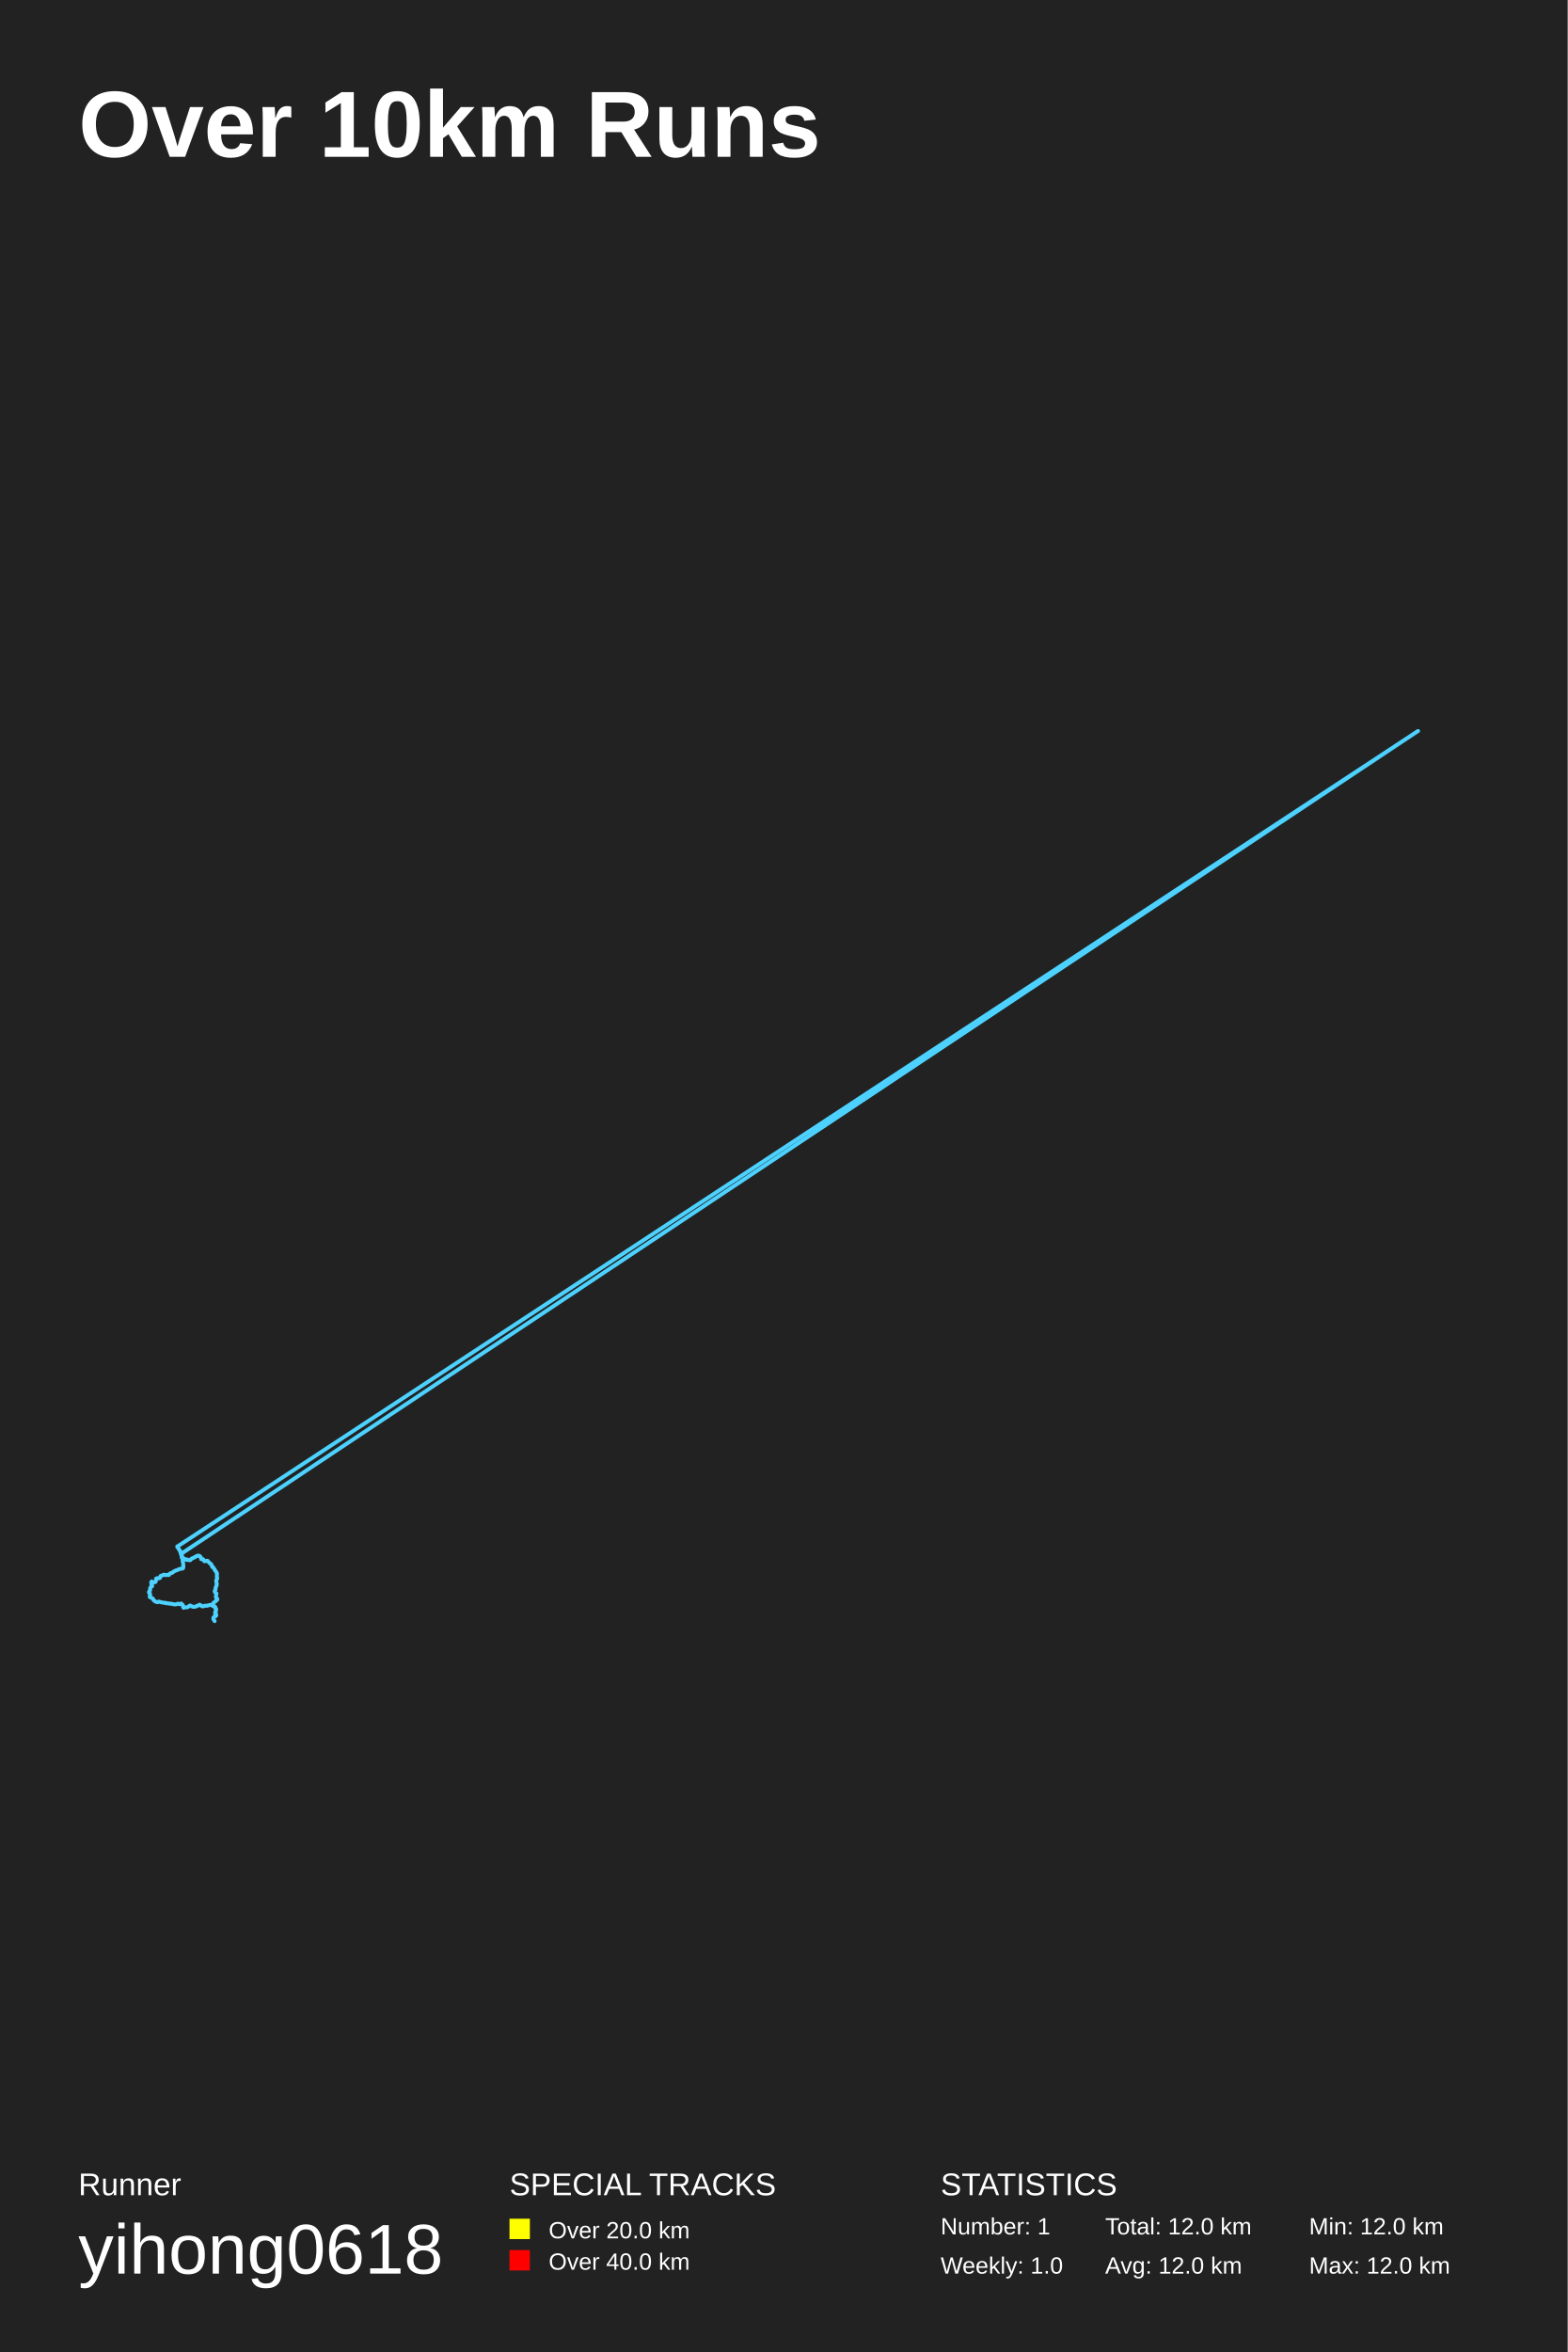
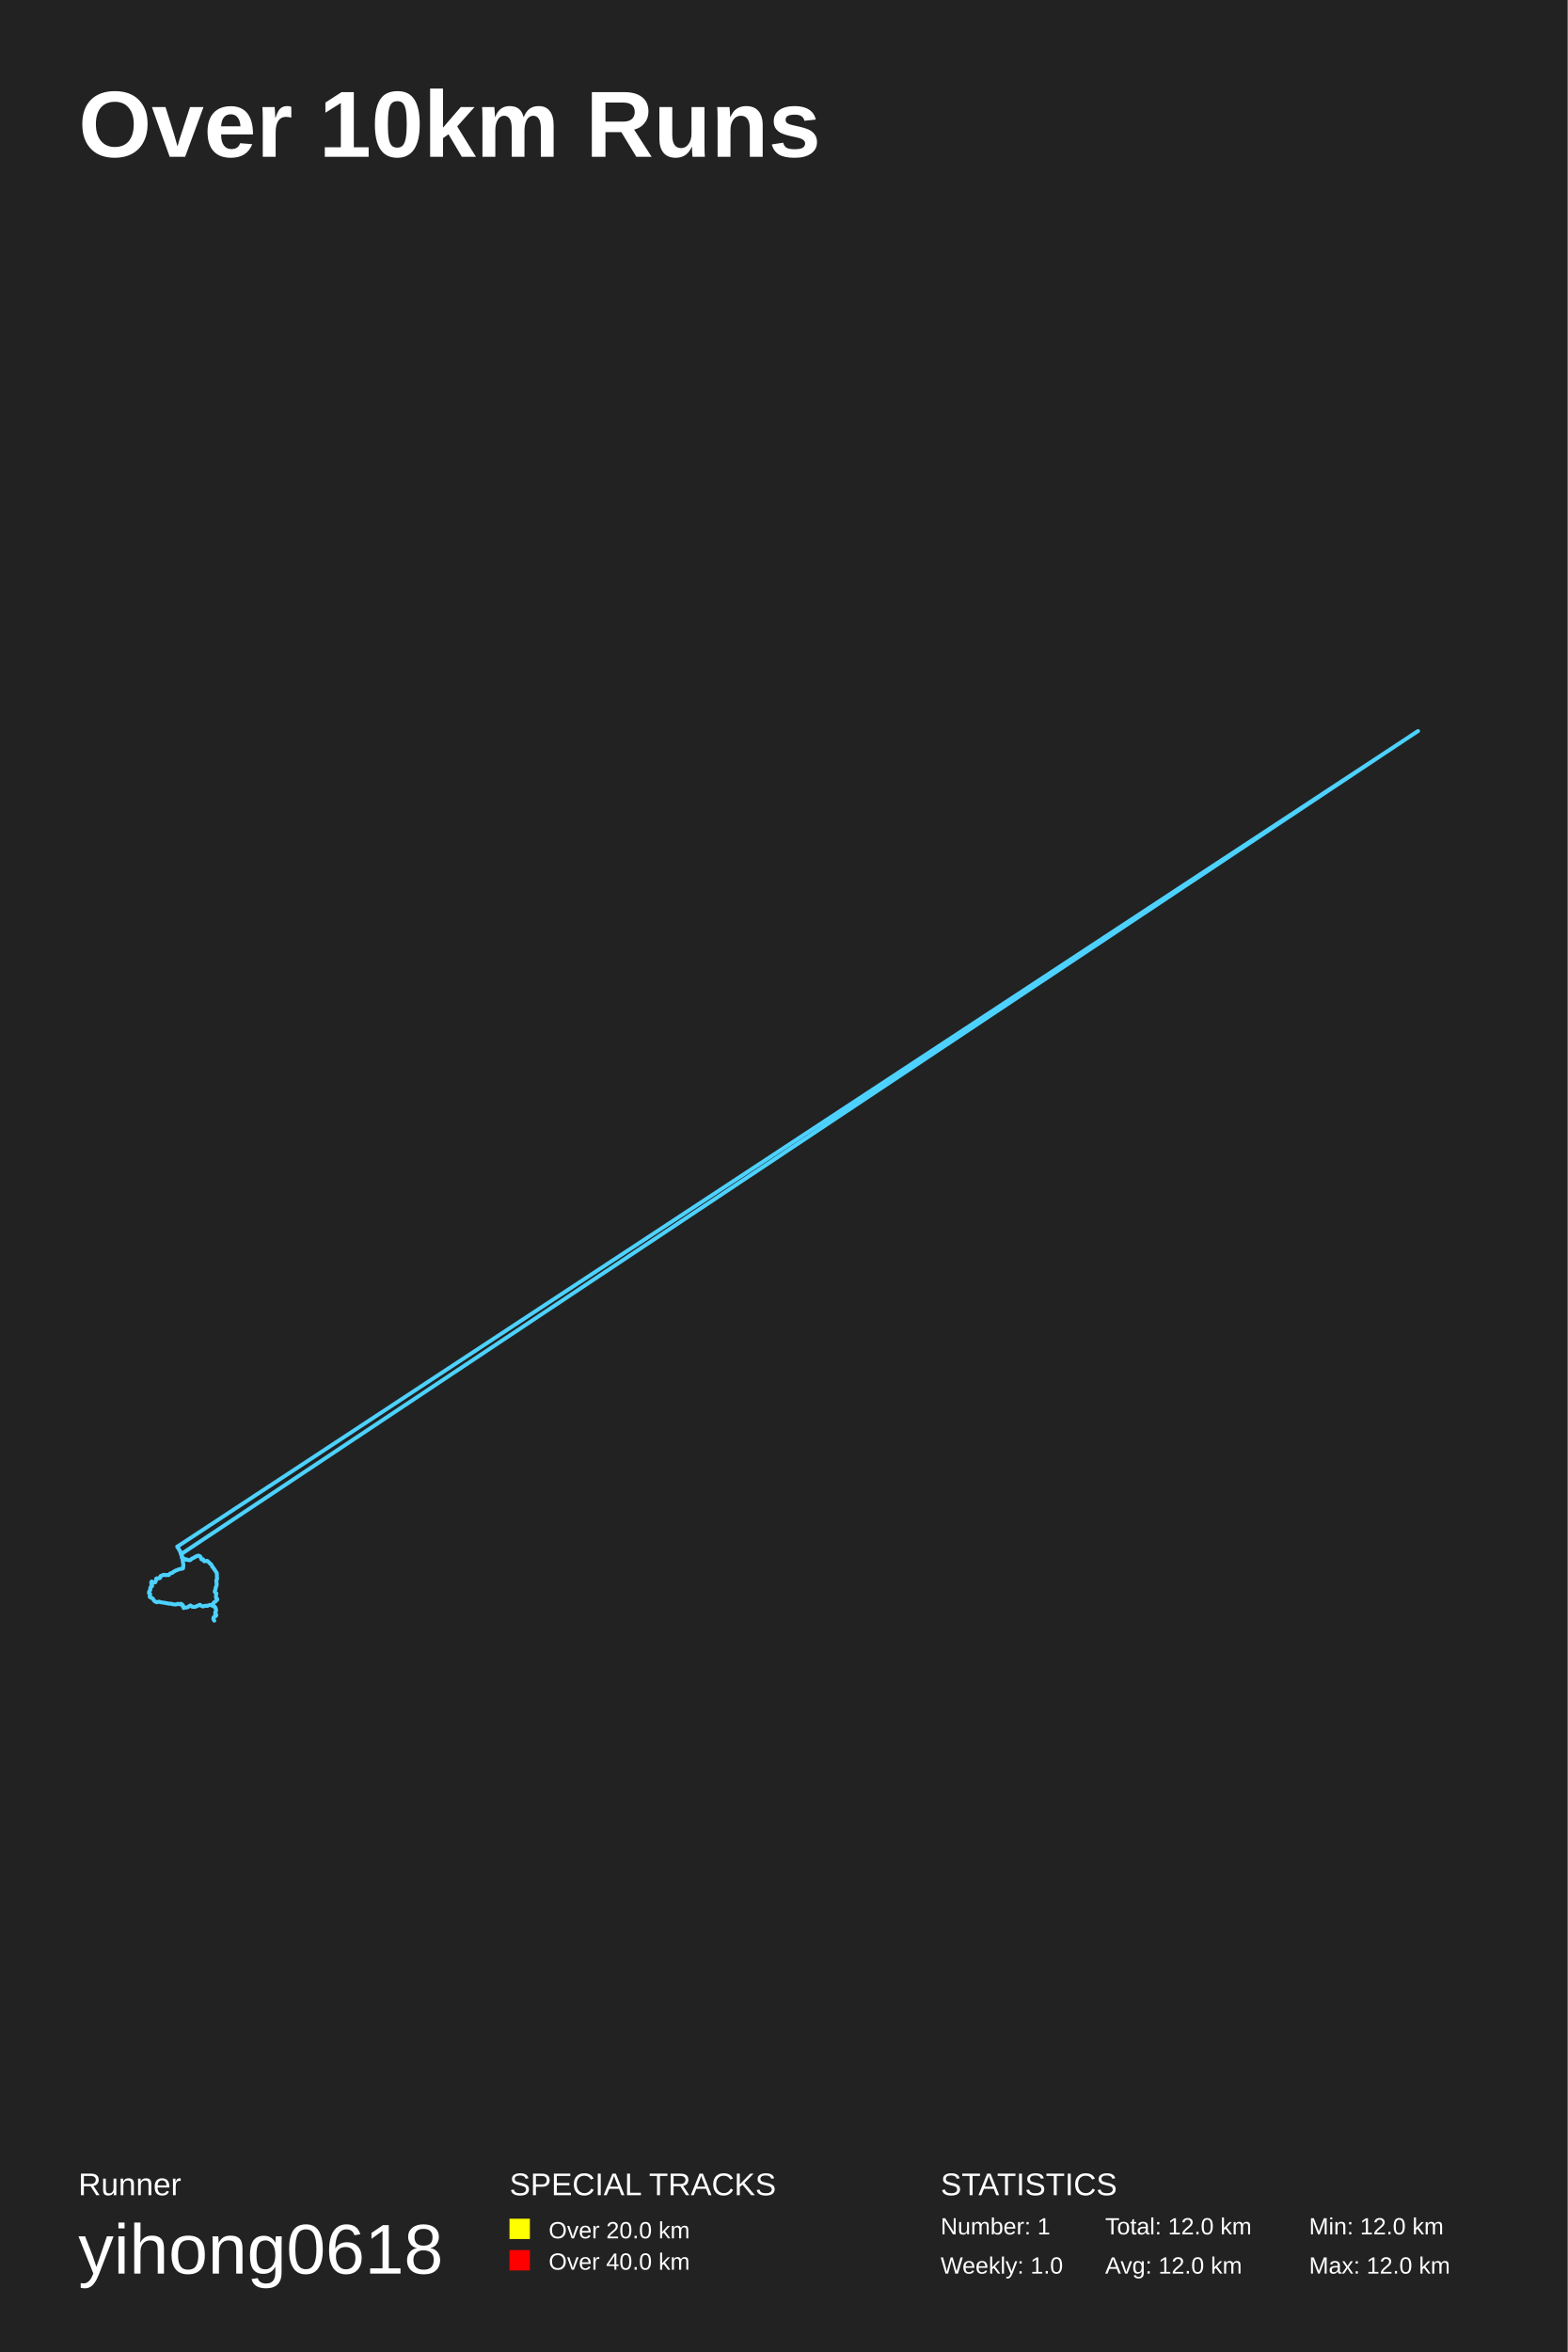
<svg xmlns="http://www.w3.org/2000/svg" baseProfile="full" height="300mm" version="1.1" viewBox="0,0,200,300" width="200mm">
  <defs />
  <rect fill="#222222" height="300" width="200" x="0" y="0" />
  <text fill="#FFFFFF" style="font-size:12px; font-family:Arial; font-weight:bold;" x="10" y="20">Over 10km Runs</text>
  <text fill="#FFFFFF" style="font-size:4px; font-family:Arial" x="10" y="280">Runner</text>
  <text fill="#FFFFFF" style="font-size:9px; font-family:Arial" x="10" y="290">yihong0618</text>
  <text fill="#FFFFFF" style="font-size:4px; font-family:Arial" x="65" y="280">SPECIAL TRACKS</text>
  <rect fill="yellow" height="2.6" width="2.6" x="65" y="283" />
  <text fill="#FFFFFF" style="font-size:3px; font-family:Arial" x="70" y="285.5">Over 20.0 km</text>
  <rect fill="red" height="2.6" width="2.6" x="65" y="287" />
  <text fill="#FFFFFF" style="font-size:3px; font-family:Arial" x="70" y="289.5">Over 40.0 km</text>
  <text fill="#FFFFFF" style="font-size:4px; font-family:Arial" x="120" y="280">STATISTICS</text>
  <text fill="#FFFFFF" style="font-size:3px; font-family:Arial" x="120" y="285">Number: 1</text>
  <text fill="#FFFFFF" style="font-size:3px; font-family:Arial" x="120" y="290">Weekly: 1.0</text>
  <text fill="#FFFFFF" style="font-size:3px; font-family:Arial" x="141" y="285">Total: 12.0 km</text>
  <text fill="#FFFFFF" style="font-size:3px; font-family:Arial" x="141" y="290">Avg: 12.0 km</text>
  <text fill="#FFFFFF" style="font-size:3px; font-family:Arial" x="167" y="285">Min: 12.0 km</text>
  <text fill="#FFFFFF" style="font-size:3px; font-family:Arial" x="167" y="290">Max: 12.0 km</text>
-   <polyline fill="none" opacity="1" points="27.566,205.992 27.523,205.918 27.443,205.824 27.471,205.713 27.457,205.576 27.533,205.481 27.547,205.355 27.571,205.244 27.485,205.16 27.481,205.018 27.381,204.928 27.281,204.865 27.229,204.865 27.229,204.87 27.243,204.87 27.214,204.87 27.224,204.875 27.224,204.87 27.214,204.886 27.214,204.881 27.214,204.875 27.214,204.881 27.124,204.749 27.134,204.649 27.157,204.575 27.214,204.48 27.272,204.417 27.338,204.37 27.414,204.307 27.519,204.228 27.604,204.143 27.69,204.08 27.728,204.001 27.709,203.917 27.618,203.859 27.566,203.764 27.533,203.632 27.566,203.559 27.58,203.474 27.571,203.358 27.618,203.248 27.514,203.179 27.481,203.137 27.438,203.084 27.386,202.979 27.438,202.816 27.5,202.747 27.495,202.637 27.504,202.5 27.566,202.379 27.618,202.289 27.618,202.163 27.661,202.073 27.633,201.978 27.628,201.873 27.604,201.794 27.59,201.71 27.585,201.583 27.661,201.452 27.699,201.346 27.704,201.257 27.656,201.141 27.671,201.02 27.666,200.893 27.685,200.698 27.666,200.646 27.181,199.887 27.119,199.887 27.062,199.845 27.048,199.755 27.024,199.692 27.005,199.666 26.986,199.608 26.958,199.545 26.906,199.481 26.844,199.466 26.787,199.402 26.754,199.381 26.701,199.313 26.63,199.244 26.535,199.171 26.478,199.081 26.431,199.07 26.34,199.097 26.25,199.113 26.179,199.134 26.079,199.134 26.017,199.07 25.984,198.986 25.951,198.923 25.884,198.87 25.775,198.891 25.704,198.881 25.699,198.849 25.718,198.833 25.713,198.839 25.699,198.844 25.699,198.854 25.666,198.854 25.685,198.854 25.67,198.876 25.68,198.854 25.699,198.849 25.699,198.844 25.68,198.797 25.623,198.696 25.609,198.654 25.571,198.559 25.552,198.533 25.528,198.517 25.457,198.486 25.409,198.438 25.343,198.454 25.29,198.417 25.262,198.428 25.262,198.412 25.181,198.459 25.119,198.48 25.072,198.512 25.029,198.496 24.982,198.533 24.915,198.575 24.848,198.602 24.806,198.66 24.763,198.66 24.72,198.691 24.654,198.702 24.587,198.749 24.516,198.786 24.43,198.807 24.364,198.902 24.288,198.991 24.212,198.997 24.141,198.991 24.06,198.986 23.989,198.981 23.941,198.976 23.965,198.955 23.97,198.976 23.951,198.96 23.946,198.986 23.903,198.955 23.851,198.897 23.794,198.902 23.727,198.955 23.68,198.886 23.608,198.886 23.542,198.897 23.475,198.807 23.428,198.754 23.361,198.718 23.357,198.712 23.333,198.707 23.295,198.639 23.243,198.586 23.19,198.623 23.195,198.607 23.19,198.586 23.167,198.544 23.19,198.465 23.195,198.407 23.167,198.359 23.119,198.291 23.105,198.254 23.072,198.201 23.048,198.133 23.024,198.043 23.005,197.959 22.981,197.811 22.915,197.759 22.882,197.674 22.82,197.638 22.801,197.585 22.768,197.495 22.711,197.416 22.673,197.353 22.658,197.311 22.63,197.311 22.62,197.327 22.649,197.327 22.649,197.327 22.63,197.316 22.644,197.327 22.644,197.311 22.682,197.29 22.701,197.242 22.692,197.248 22.62,197.242 22.635,197.258 22.625,197.264 22.616,197.279 22.625,197.269 22.63,197.269 22.63,197.264 22.63,197.253 22.63,197.258 22.639,197.253 180.91,93.239 180.91,93.239 180.815,93.297 180.815,93.297 180.815,93.297 180.81,93.286 180.724,93.355 23.091,198.207 23.119,198.312 23.195,198.365 23.181,198.459 23.176,198.554 23.19,198.67 23.228,198.739 23.281,198.828 23.304,198.939 23.3,199.055 23.319,199.171 23.347,199.329 23.371,199.466 23.38,199.55 23.385,199.676 23.38,199.819 23.38,199.929 23.371,199.998 23.271,200.082 23.114,200.077 23,200.119 22.891,200.129 22.782,200.182 22.658,200.245 22.554,200.282 22.44,200.308 22.354,200.356 22.269,200.398 22.169,200.445 22.093,200.498 22.064,200.54 22.05,200.556 22.05,200.556 22.003,200.588 21.95,200.614 21.879,200.64 21.77,200.651 21.713,200.703 21.637,200.74 21.608,200.793 21.561,200.888 21.475,200.898 21.404,200.872 21.314,200.872 21.209,200.904 21.114,200.909 21.043,200.883 20.962,200.856 20.877,200.862 20.805,200.893 20.753,200.909 20.687,200.962 20.596,200.972 20.506,200.998 20.473,201.062 20.43,201.135 20.44,201.209 20.411,201.267 20.368,201.272 20.34,201.299 20.297,201.304 20.216,201.325 20.131,201.304 20.045,201.299 19.95,201.325 19.912,201.357 19.931,201.394 19.926,201.467 19.926,201.525 19.898,201.567 19.893,201.604 19.888,201.641 19.869,201.715 19.817,201.794 19.713,201.799 19.646,201.826 19.594,201.847 19.508,201.894 19.428,201.883 19.413,201.852 19.371,201.831 19.366,201.826 19.337,201.789 19.314,201.783 19.375,201.725 19.361,201.715 19.333,201.752 19.318,201.768 19.285,201.841 19.333,201.952 19.314,202.105 19.385,202.215 19.418,202.315 19.314,202.358 19.223,202.458 19.147,202.584 19.166,202.726 19.138,202.847 19.038,202.979 19.005,203.1 19.062,203.237 19.147,203.285 19.143,203.364 19.152,203.453 19.114,203.569 19.105,203.701 19.2,203.753 19.314,203.801 19.418,203.843 19.542,203.959 19.575,204.075 19.698,204.185 19.85,204.285 19.988,204.338 20.126,204.364 20.273,204.28 20.406,204.322 20.554,204.37 20.715,204.401 20.877,204.428 21.01,204.443 21.095,204.433 21.185,204.501 21.309,204.496 21.428,204.501 21.537,204.533 21.656,204.549 21.803,204.544 21.922,204.58 22.026,204.591 22.15,204.628 22.283,204.638 22.444,204.644 22.582,204.596 22.687,204.544 22.777,204.58 22.92,204.623 23.029,204.596 23.119,204.523 23.162,204.623 23.314,204.707 23.338,204.844 23.361,204.976 23.423,205.081 23.485,205.028 23.661,205.018 23.808,205.018 23.974,204.986 24.107,204.87 24.226,204.781 24.397,204.839 24.492,204.918 24.654,204.954 24.839,204.954 24.934,204.923 25.072,204.875 25.195,204.796 25.333,204.781 25.457,204.681 25.547,204.723 25.67,204.791 25.765,204.886 25.894,204.886 25.993,204.881 26.089,204.817 26.222,204.796 26.374,204.823 26.497,204.791 26.616,204.754 26.706,204.728 26.801,204.702 26.939,204.728 27.058,204.791 27.181,204.812 27.257,204.844 27.376,204.886 27.471,204.997 27.485,205.139 27.58,205.239 27.557,205.386 27.538,205.523 27.519,205.666 27.471,205.797 27.566,205.908 27.595,206.04 27.504,206.15 27.376,206.198 27.267,206.266 27.219,206.377 27.224,206.529 27.324,206.656 27.381,206.777" stroke="#4DD2FF" stroke-dasharray="none" stroke-linecap="round" stroke-linejoin="round" stroke-width="0.5" />
+   <polyline fill="none" opacity="1" points="27.557,205.963 27.485,205.9 27.466,205.784 27.457,205.673 27.5,205.547 27.547,205.426 27.566,205.321 27.542,205.21 27.481,205.105 27.438,204.983 27.362,204.894 27.214,204.868 27.229,204.878 27.257,204.878 27.238,204.883 27.214,204.889 27.229,204.883 27.219,204.883 27.21,204.889 27.214,204.894 27.214,204.889 27.157,204.836 27.134,204.71 27.157,204.62 27.176,204.53 27.243,204.462 27.305,204.393 27.352,204.351 27.457,204.293 27.552,204.214 27.642,204.114 27.704,204.062 27.723,203.972 27.671,203.898 27.585,203.84 27.552,203.724 27.547,203.614 27.566,203.524 27.571,203.445 27.595,203.319 27.599,203.224 27.49,203.171 27.476,203.119 27.4,203.045 27.409,202.897 27.457,202.797 27.509,202.708 27.504,202.587 27.519,202.455 27.604,202.35 27.618,202.244 27.633,202.134 27.656,202.028 27.618,201.939 27.633,201.849 27.595,201.781 27.604,201.681 27.609,201.523 27.685,201.433 27.699,201.322 27.68,201.212 27.661,201.101 27.675,200.975 27.661,200.843 27.675,200.675 27.656,200.638 27.167,199.905 27.091,199.874 27.072,199.811 27.039,199.742 27.02,199.674 27.001,199.653 26.972,199.584 26.929,199.537 26.877,199.473 26.82,199.452 26.758,199.405 26.725,199.363 26.678,199.294 26.587,199.215 26.511,199.147 26.44,199.094 26.402,199.084 26.302,199.115 26.222,199.126 26.141,199.142 26.036,199.131 25.998,199.052 25.96,198.962 25.922,198.905 25.832,198.889 25.742,198.92 25.699,198.868 25.708,198.847 25.732,198.847 25.708,198.857 25.694,198.883 25.68,198.873 25.67,198.862 25.699,198.862 25.694,198.873 25.675,198.862 25.694,198.841 25.699,198.841 25.642,198.757 25.618,198.683 25.609,198.625 25.566,198.557 25.547,198.541 25.509,198.509 25.442,198.462 25.39,198.436 25.324,198.457 25.286,198.425 25.257,198.43 25.233,198.436 25.157,198.457 25.1,198.504 25.058,198.531 24.986,198.525 24.953,198.552 24.882,198.594 24.834,198.641 24.782,198.673 24.744,198.673 24.692,198.715 24.654,198.72 24.563,198.773 24.483,198.799 24.402,198.868 24.331,198.952 24.255,198.999 24.164,199.005 24.122,198.984 24.022,198.989 23.955,198.984 23.96,198.973 23.965,198.962 23.993,198.978 23.97,198.978 23.927,198.978 23.884,198.936 23.822,198.905 23.775,198.936 23.699,198.941 23.661,198.883 23.575,198.92 23.513,198.868 23.447,198.789 23.409,198.752 23.357,198.72 23.347,198.731 23.328,198.689 23.266,198.62 23.209,198.599 23.195,198.615 23.209,198.604 23.181,198.583 23.176,198.52 23.2,198.446 23.205,198.394 23.133,198.346 23.114,198.288 23.091,198.23 23.053,198.183 23.043,198.114 23.01,198.014 22.996,197.861 22.948,197.804 22.891,197.73 22.867,197.688 22.81,197.63 22.806,197.556 22.753,197.477 22.687,197.403 22.682,197.335 22.668,197.329 22.625,197.324 22.635,197.329 22.644,197.34 22.635,197.329 22.644,197.324 22.639,197.324 22.654,197.329 22.687,197.266 22.692,197.256 22.687,197.293 22.611,197.261 22.63,197.271 22.62,197.271 22.62,197.282 22.625,197.271 22.625,197.271 22.63,197.266 22.635,197.256 22.639,197.266 22.644,197.261 180.91,93.247 180.815,93.305 180.815,93.305 180.815,93.305 180.815,93.305 180.724,93.363 180.629,93.421 23.105,198.236 23.143,198.346 23.186,198.42 23.171,198.515 23.19,198.61 23.2,198.699 23.257,198.773 23.295,198.873 23.295,198.984 23.314,199.094 23.333,199.257 23.361,199.379 23.376,199.505 23.395,199.605 23.38,199.758 23.366,199.879 23.38,199.958 23.347,200.048 23.209,200.1 23.057,200.111 22.958,200.132 22.839,200.164 22.734,200.206 22.597,200.258 22.501,200.301 22.392,200.327 22.321,200.385 22.231,200.427 22.131,200.474 22.098,200.522 22.05,200.569 22.05,200.564 22.031,200.569 21.993,200.617 21.927,200.638 21.836,200.653 21.751,200.68 21.665,200.738 21.618,200.769 21.589,200.838 21.532,200.901 21.428,200.896 21.376,200.88 21.261,200.901 21.176,200.912 21.086,200.912 21.01,200.869 20.929,200.864 20.843,200.891 20.791,200.901 20.734,200.927 20.658,200.964 20.563,200.991 20.497,201.017 20.459,201.091 20.425,201.18 20.44,201.243 20.397,201.28 20.354,201.301 20.326,201.317 20.269,201.317 20.178,201.328 20.107,201.301 19.998,201.328 19.922,201.354 19.922,201.38 19.931,201.438 19.922,201.507 19.907,201.544 19.893,201.586 19.888,201.633 19.865,201.681 19.855,201.749 19.774,201.839 19.679,201.807 19.603,201.849 19.556,201.854 19.485,201.912 19.428,201.886 19.404,201.839 19.366,201.849 19.342,201.823 19.318,201.791 19.352,201.77 19.361,201.718 19.38,201.728 19.333,201.781 19.295,201.786 19.309,201.886 19.304,202.039 19.333,202.165 19.413,202.265 19.375,202.35 19.261,202.387 19.185,202.518 19.152,202.66 19.19,202.776 19.086,202.908 19.01,203.04 19.005,203.208 19.1,203.245 19.162,203.329 19.119,203.414 19.138,203.503 19.086,203.651 19.157,203.724 19.238,203.788 19.371,203.819 19.47,203.877 19.565,204.009 19.618,204.125 19.741,204.235 19.893,204.33 20.05,204.372 20.164,204.32 20.34,204.293 20.463,204.362 20.63,204.388 20.772,204.415 20.948,204.43 21.01,204.441 21.138,204.472 21.238,204.494 21.357,204.509 21.466,204.525 21.594,204.562 21.727,204.546 21.846,204.557 21.965,204.609 22.079,204.625 22.202,204.641 22.345,204.652 22.492,204.652 22.62,204.583 22.711,204.567 22.834,204.609 22.967,204.641 23.062,204.557 23.133,204.573 23.224,204.646 23.338,204.762 23.319,204.899 23.404,204.994 23.437,205.11 23.542,205.01 23.727,205.057 23.884,205.015 24.05,204.952 24.16,204.836 24.307,204.778 24.435,204.868 24.54,204.952 24.734,204.962 24.887,204.968 24.982,204.91 25.105,204.868 25.243,204.799 25.395,204.752 25.49,204.688 25.599,204.757 25.713,204.836 25.813,204.873 25.936,204.91 26.027,204.857 26.141,204.825 26.279,204.804 26.431,204.841 26.54,204.789 26.668,204.746 26.749,204.72 26.853,204.71 26.996,204.773 27.129,204.81 27.186,204.836 27.305,204.862 27.414,204.936 27.481,205.062 27.533,205.189 27.566,205.315 27.571,205.447 27.509,205.568 27.504,205.726 27.466,205.858 27.595,205.963 27.566,206.09 27.466,206.174 27.333,206.205 27.238,206.337 27.21,206.453 27.262,206.585 27.338,206.716" stroke="#4DD2FF" stroke-dasharray="none" stroke-linecap="round" stroke-linejoin="round" stroke-width="0.5" />
</svg>
